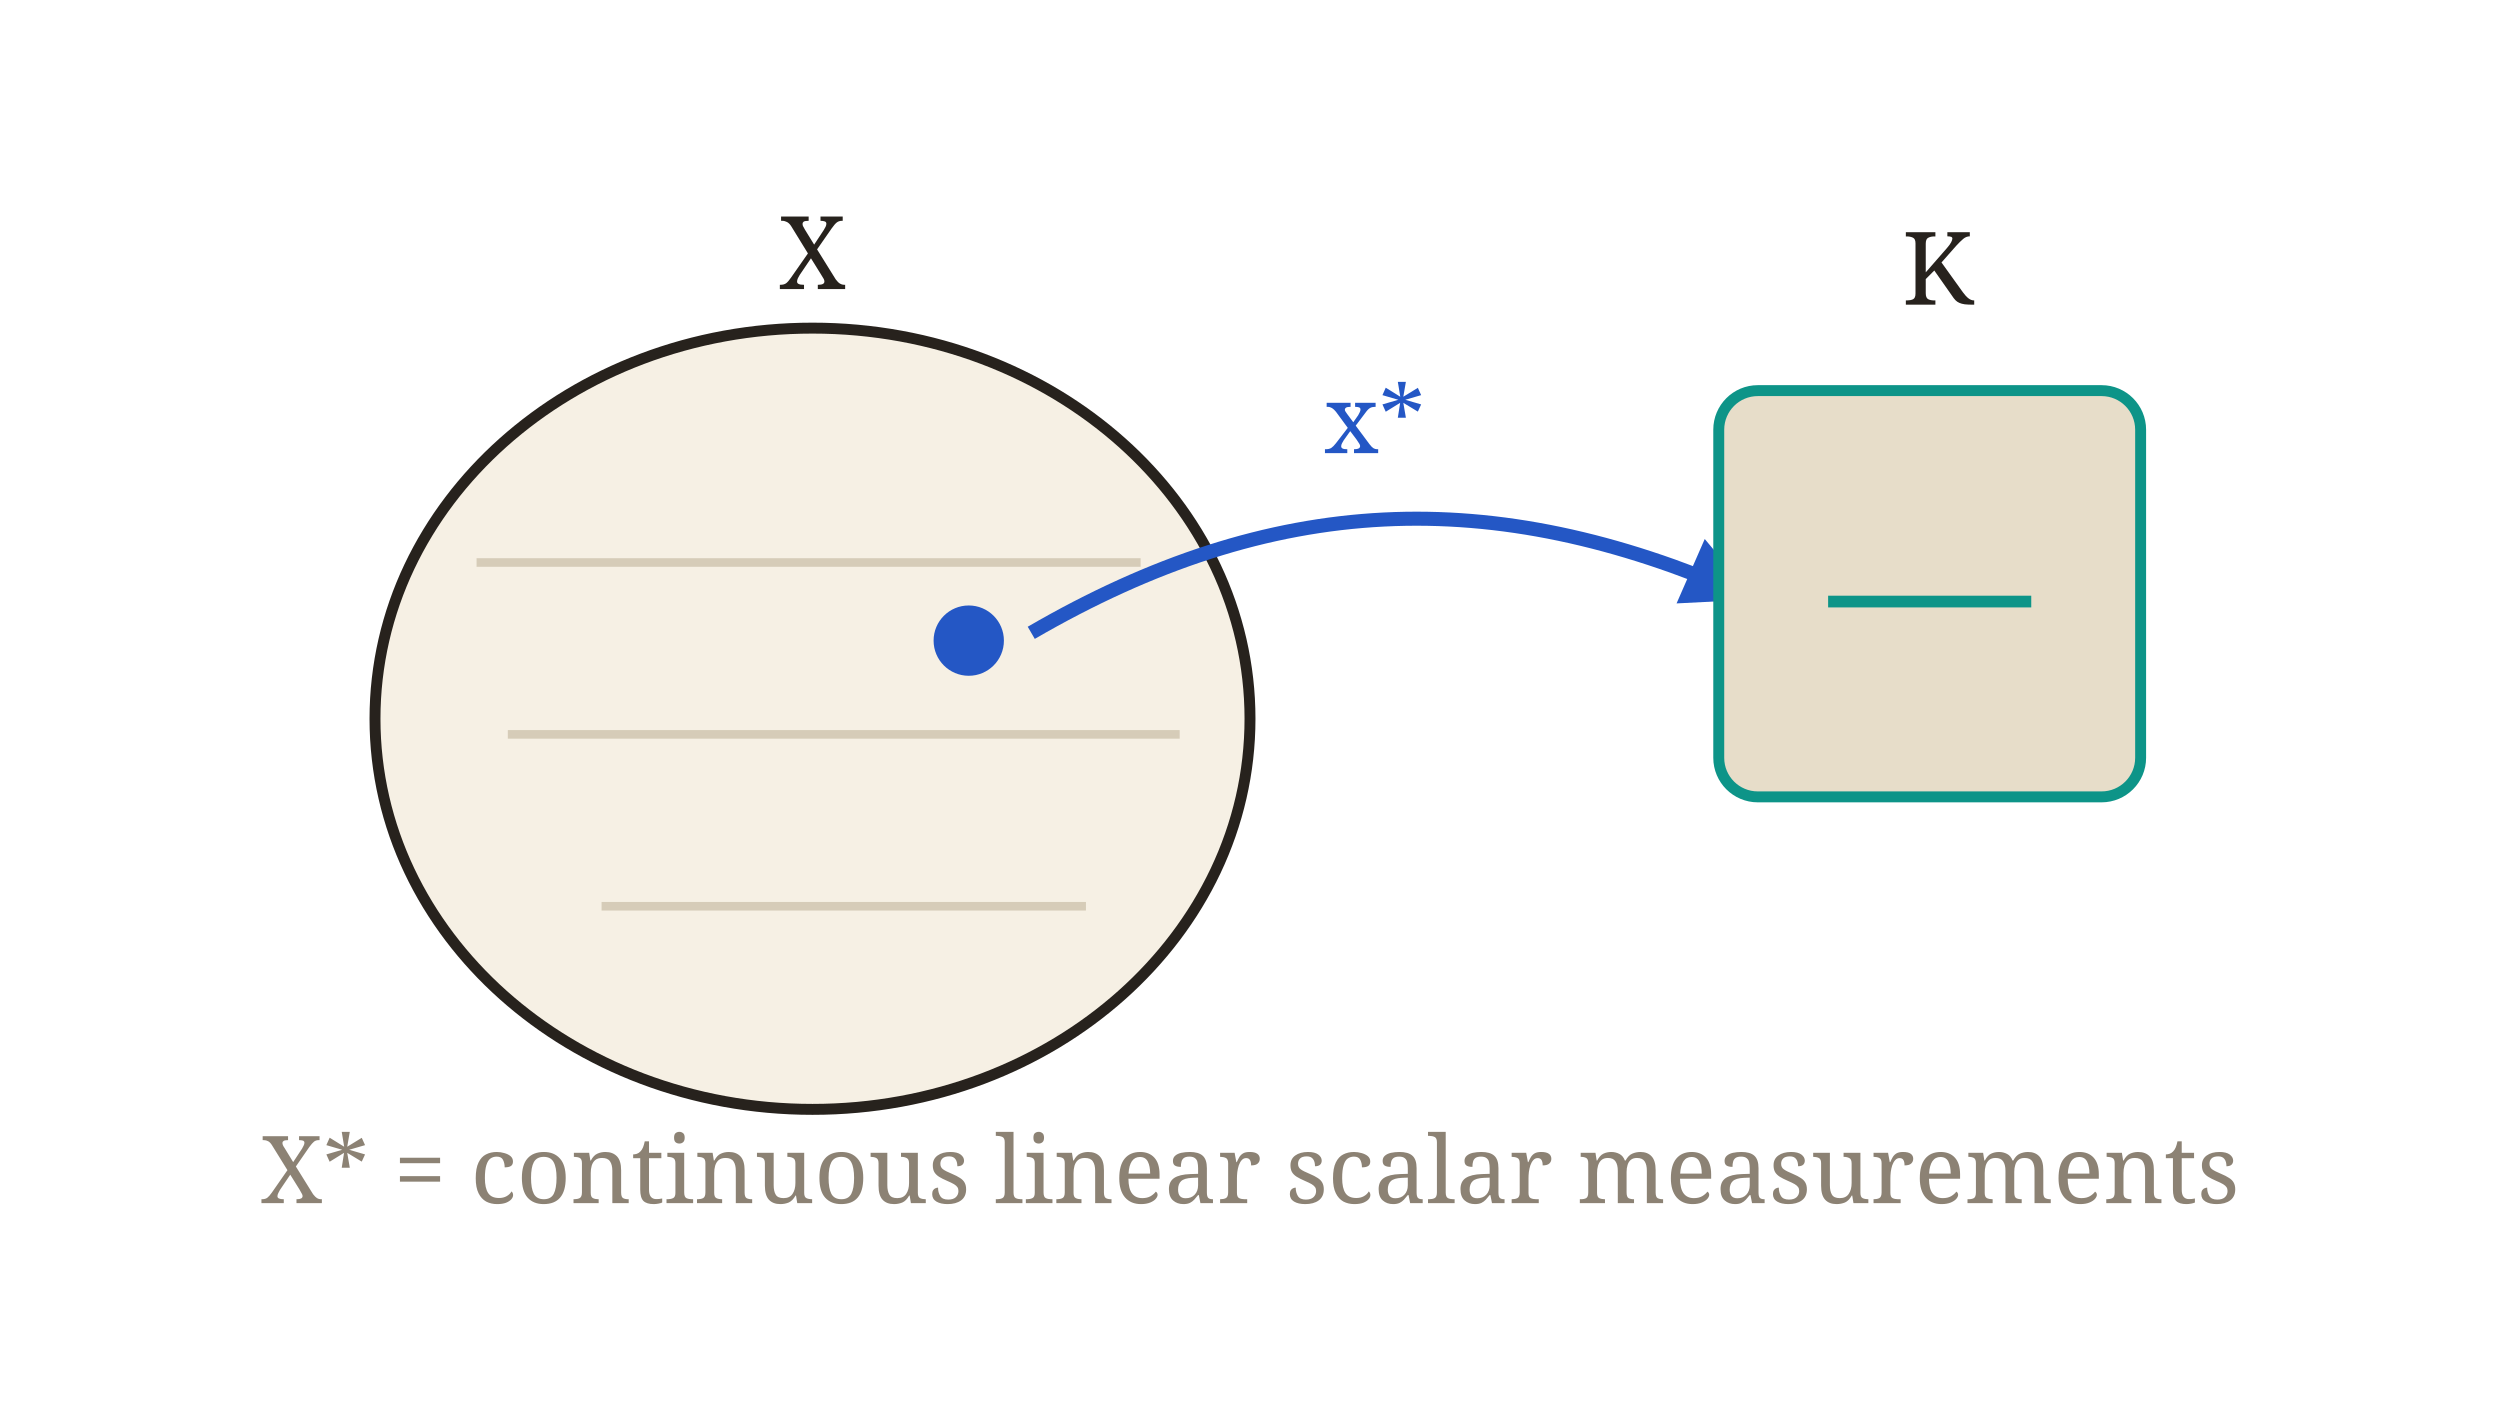
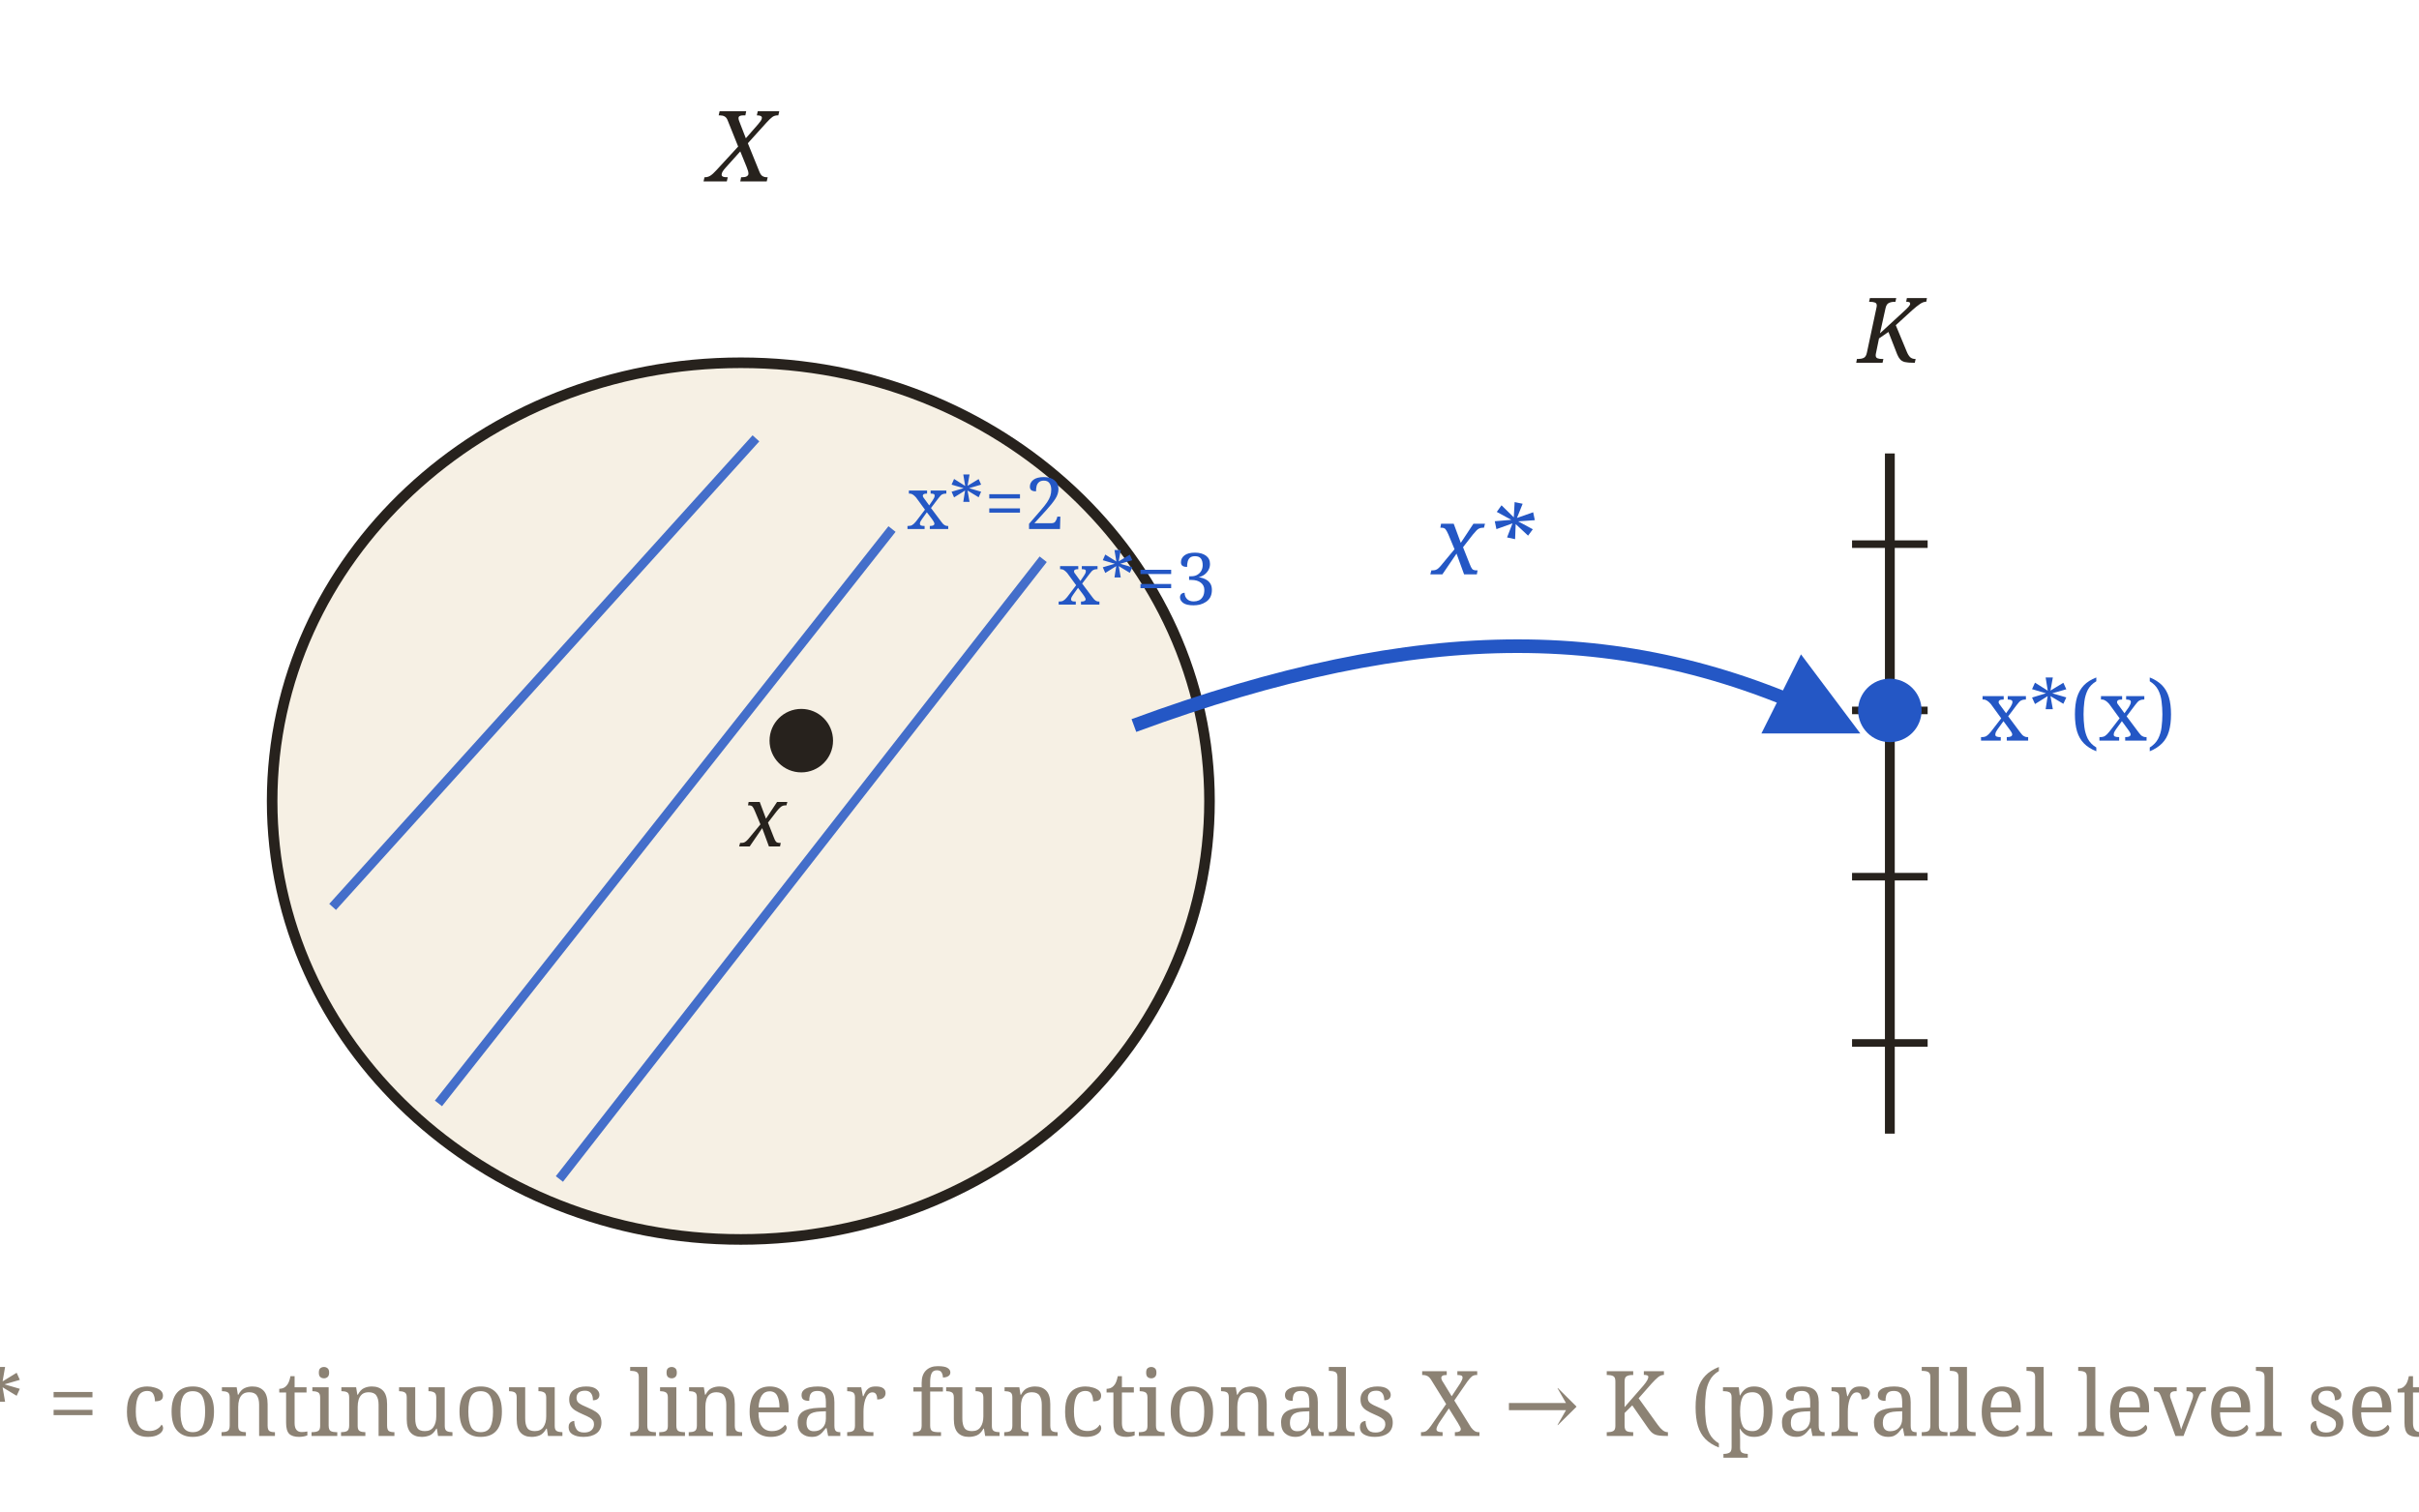
- <svg xmlns="http://www.w3.org/2000/svg" viewBox="0 0 320 180" font-family="'Newsreader',Georgia,serif" role="img" aria-label="The dual space consists of scalar probes on a normed space">
-   <rect x="0" y="0" width="320" height="180" fill="none" />
-   <ellipse cx="104" cy="92" rx="56" ry="50" fill="var(--dia-space,#f6f0e4)" stroke="var(--dia-ink,#27221d)" stroke-width="1.4" />
-   <line x1="61" y1="72" x2="146" y2="72" stroke="var(--dia-line,#d6ccb8)" stroke-width="1.1" />
-   <line x1="65" y1="94" x2="151" y2="94" stroke="var(--dia-line,#d6ccb8)" stroke-width="1.1" />
-   <line x1="77" y1="116" x2="139" y2="116" stroke="var(--dia-line,#d6ccb8)" stroke-width="1.1" />
-   <circle cx="124" cy="82" r="4.5" fill="var(--dia-acc,#2457c5)" />
-   <path d="M132 81 C163 63 191 62 223 76" fill="none" stroke="var(--dia-acc,#2457c5)" stroke-width="1.8" marker-end="url(#dual-arrow)" />
-   <rect x="220" y="50" width="54" height="52" rx="5" fill="var(--dia-fill,#e7ddc9)" stroke="var(--dia-acc2,#0d9488)" stroke-width="1.4" />
-   <line x1="234" y1="77" x2="260" y2="77" stroke="var(--dia-acc2,#0d9488)" stroke-width="1.5" />
-   <text x="104" y="37" font-size="13" text-anchor="middle" fill="var(--dia-ink,#27221d)">X</text>
-   <text x="248" y="39" font-size="13" text-anchor="middle" fill="var(--dia-ink,#27221d)">K</text>
-   <text x="176" y="58" font-size="12" text-anchor="middle" fill="var(--dia-acc,#2457c5)">x*</text>
-   <text x="160" y="154" font-size="12" text-anchor="middle" fill="var(--dia-mut,#8c8274)">X* = continuous linear scalar measurements</text>
+ <svg xmlns="http://www.w3.org/2000/svg" viewBox="0 0 320 200" font-family="'Newsreader',Georgia,serif" role="img" aria-label="A continuous linear functional foliates the space into parallel level sets and assigns each vector a scalar; the dual space collects all such probes">
  <defs>
-     <marker id="dual-arrow" viewBox="0 0 10 10" refX="8" refY="5" markerWidth="5" markerHeight="5" orient="auto">
+     <marker id="ds-h" viewBox="0 0 10 10" refX="8" refY="5" markerWidth="6.5" markerHeight="6.5" orient="auto">
      <path d="M0 0 L10 5 L0 10 Z" fill="var(--dia-acc,#2457c5)" />
    </marker>
  </defs>
+   <rect x="0" y="0" width="320" height="200" fill="none" />
+   <text x="98" y="24" font-size="13" font-style="italic" text-anchor="middle" fill="var(--dia-ink,#27221d)">X</text>
+   <ellipse cx="98" cy="106" rx="62" ry="58" fill="var(--dia-space,#f6f0e4)" stroke="var(--dia-ink,#27221d)" stroke-width="1.4" />
+   <g stroke="var(--dia-acc,#2457c5)" stroke-width="1.2" opacity="0.85">
+     <line x1="58" y1="146" x2="118" y2="70" />
+     <line x1="74" y1="156" x2="138" y2="74" />
+     <line x1="44" y1="120" x2="100" y2="58" />
+   </g>
+   <text x="120" y="70" font-size="9.5" fill="var(--dia-acc,#2457c5)">x*=2</text>
+   <text x="140" y="80" font-size="9.5" fill="var(--dia-acc,#2457c5)">x*=3</text>
+   <circle cx="106" cy="98" r="4.2" fill="var(--dia-ink,#27221d)" />
+   <text x="98" y="112" font-size="11" font-style="italic" fill="var(--dia-ink,#27221d)">x</text>
+   <path d="M150 96 C188 82 216 82 244 96" fill="none" stroke="var(--dia-acc,#2457c5)" stroke-width="1.8" marker-end="url(#ds-h)" />
+   <text x="196" y="76" font-size="12.5" font-style="italic" text-anchor="middle" fill="var(--dia-acc,#2457c5)">x*</text>
+   <line x1="250" y1="60" x2="250" y2="150" stroke="var(--dia-ink,#27221d)" stroke-width="1.3" />
+   <g stroke="var(--dia-ink,#27221d)" stroke-width="1">
+     <line x1="245" y1="138" x2="255" y2="138" />
+     <line x1="245" y1="116" x2="255" y2="116" />
+     <line x1="245" y1="94" x2="255" y2="94" />
+     <line x1="245" y1="72" x2="255" y2="72" />
+   </g>
+   <circle cx="250" cy="94" r="4.2" fill="var(--dia-acc,#2457c5)" />
+   <text x="262" y="98" font-size="11" fill="var(--dia-acc,#2457c5)">x*(x)</text>
+   <text x="250" y="48" font-size="12" font-style="italic" text-anchor="middle" fill="var(--dia-ink,#27221d)">K</text>
+   <text x="160" y="190" font-size="12" text-anchor="middle" fill="var(--dia-mut,#8c8274)">X* = continuous linear functionals X → K (parallel level sets)</text>
</svg>
